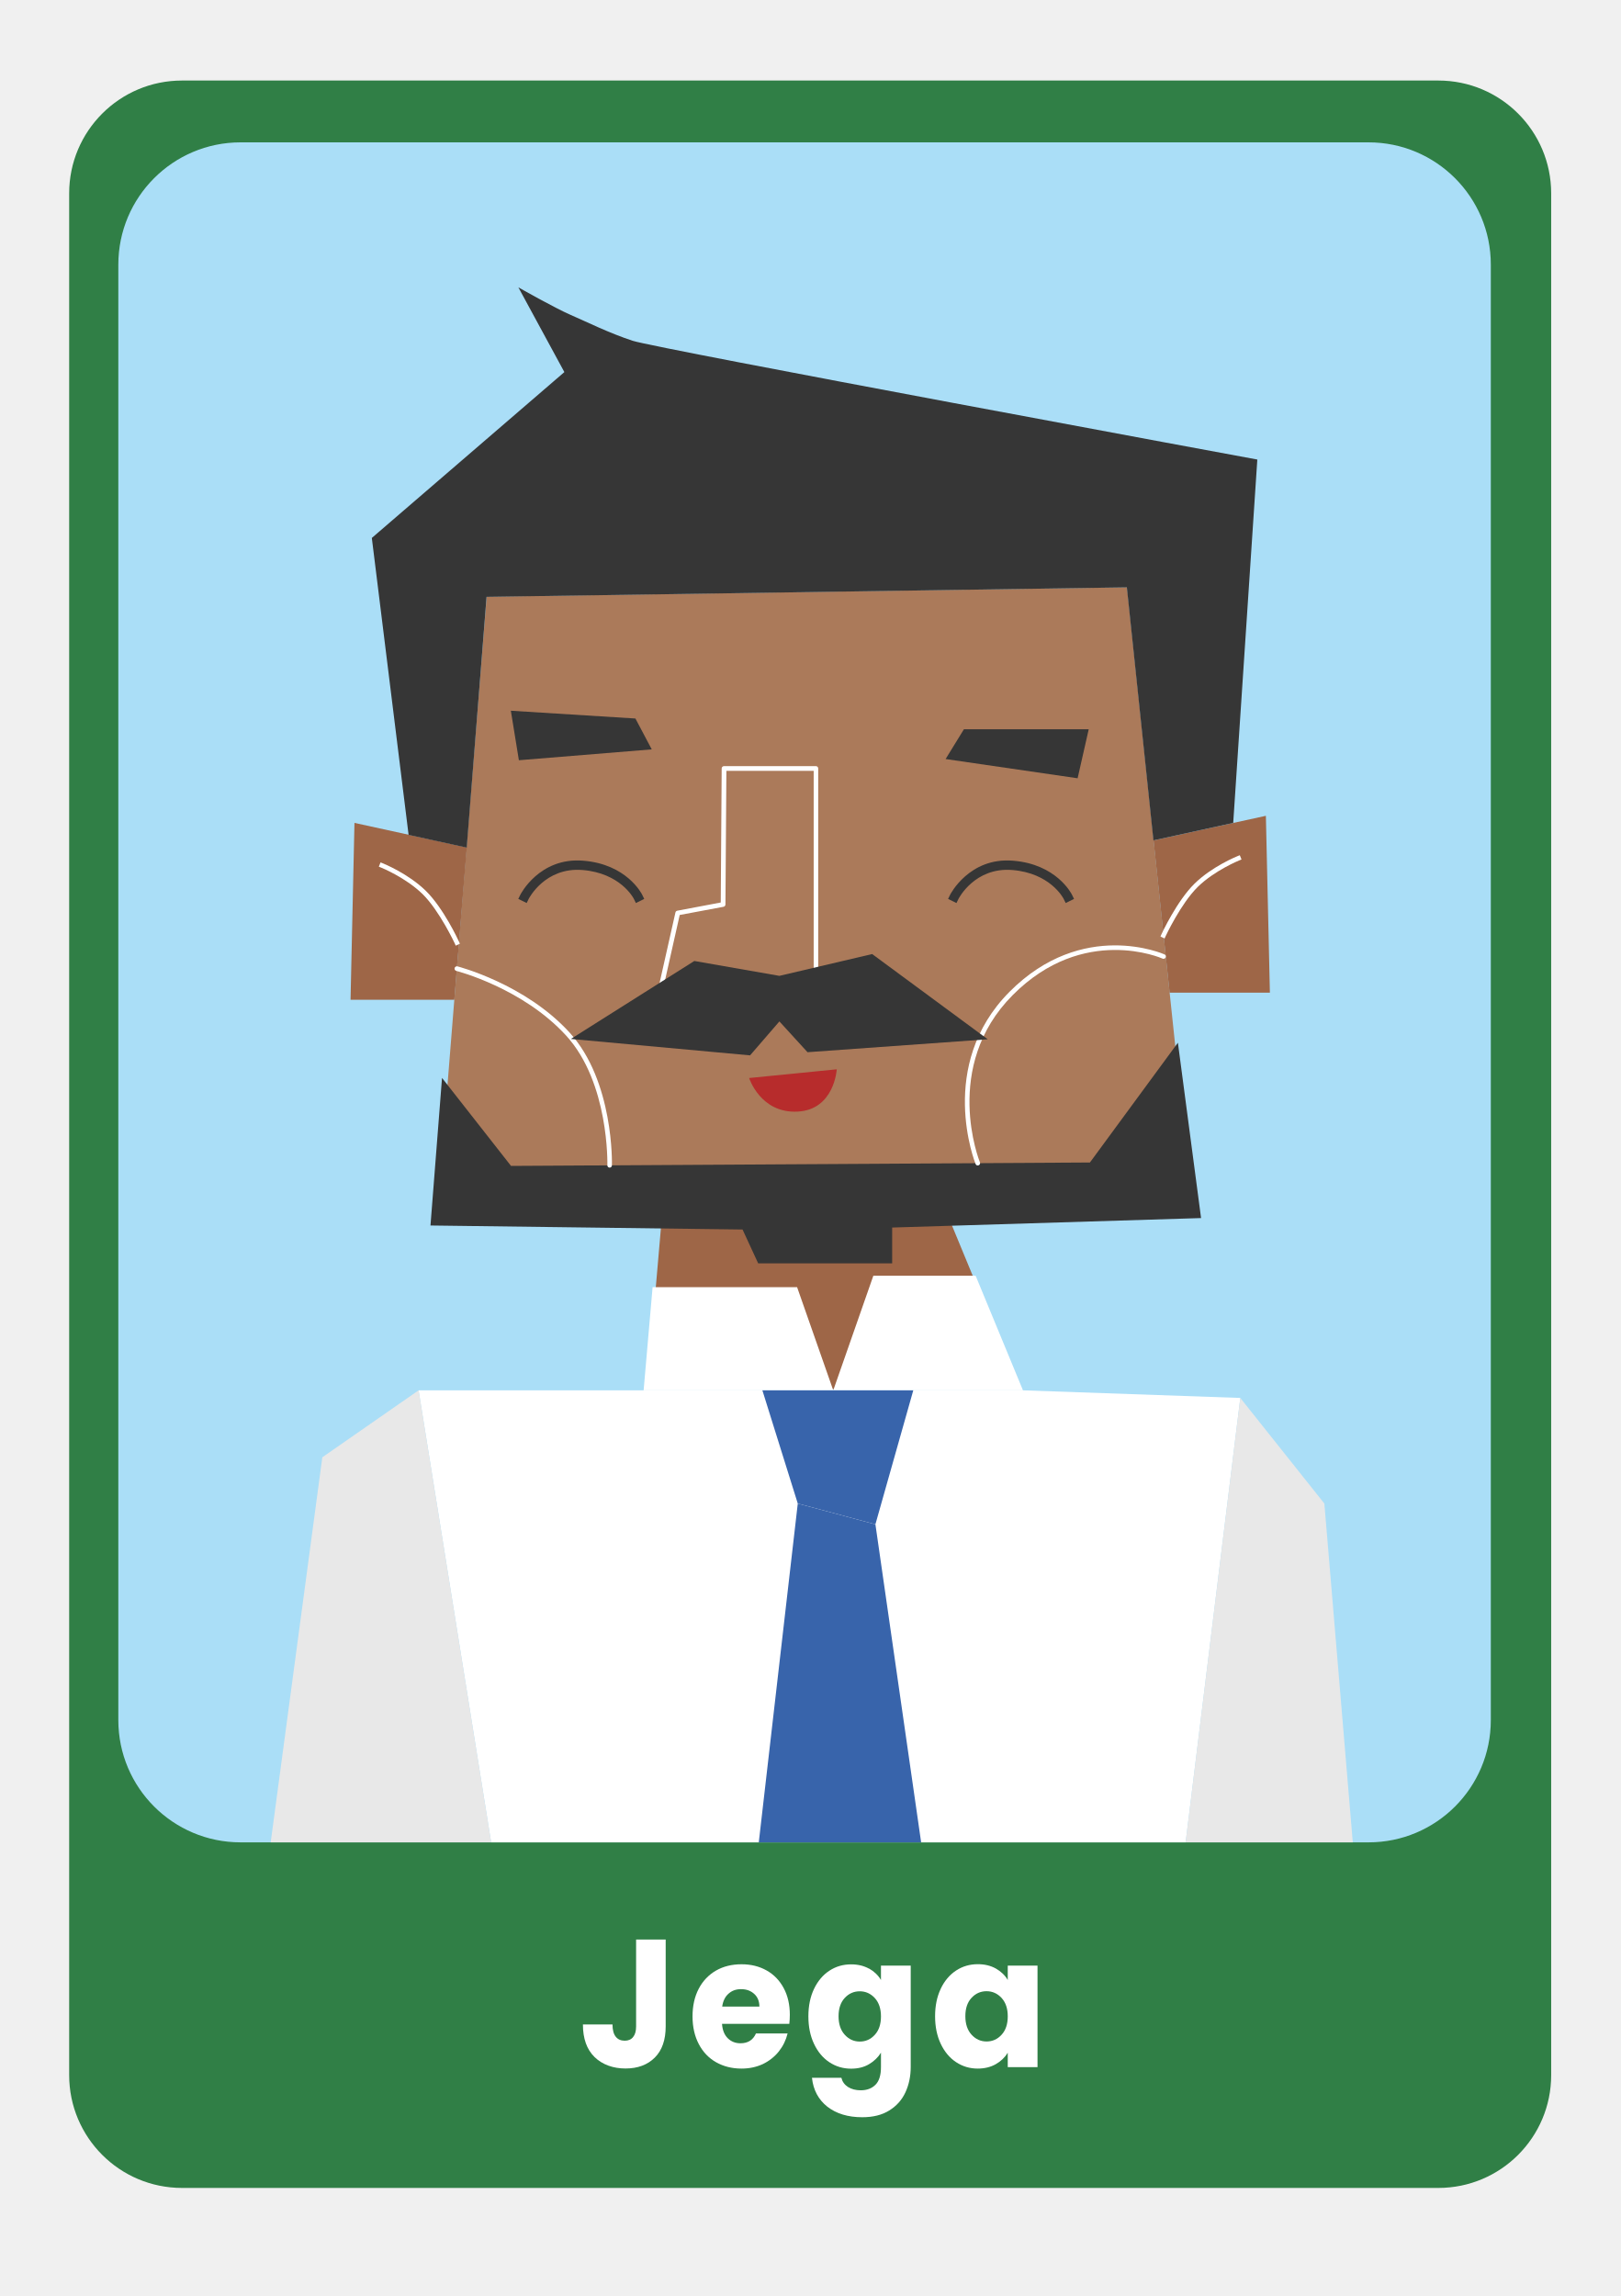
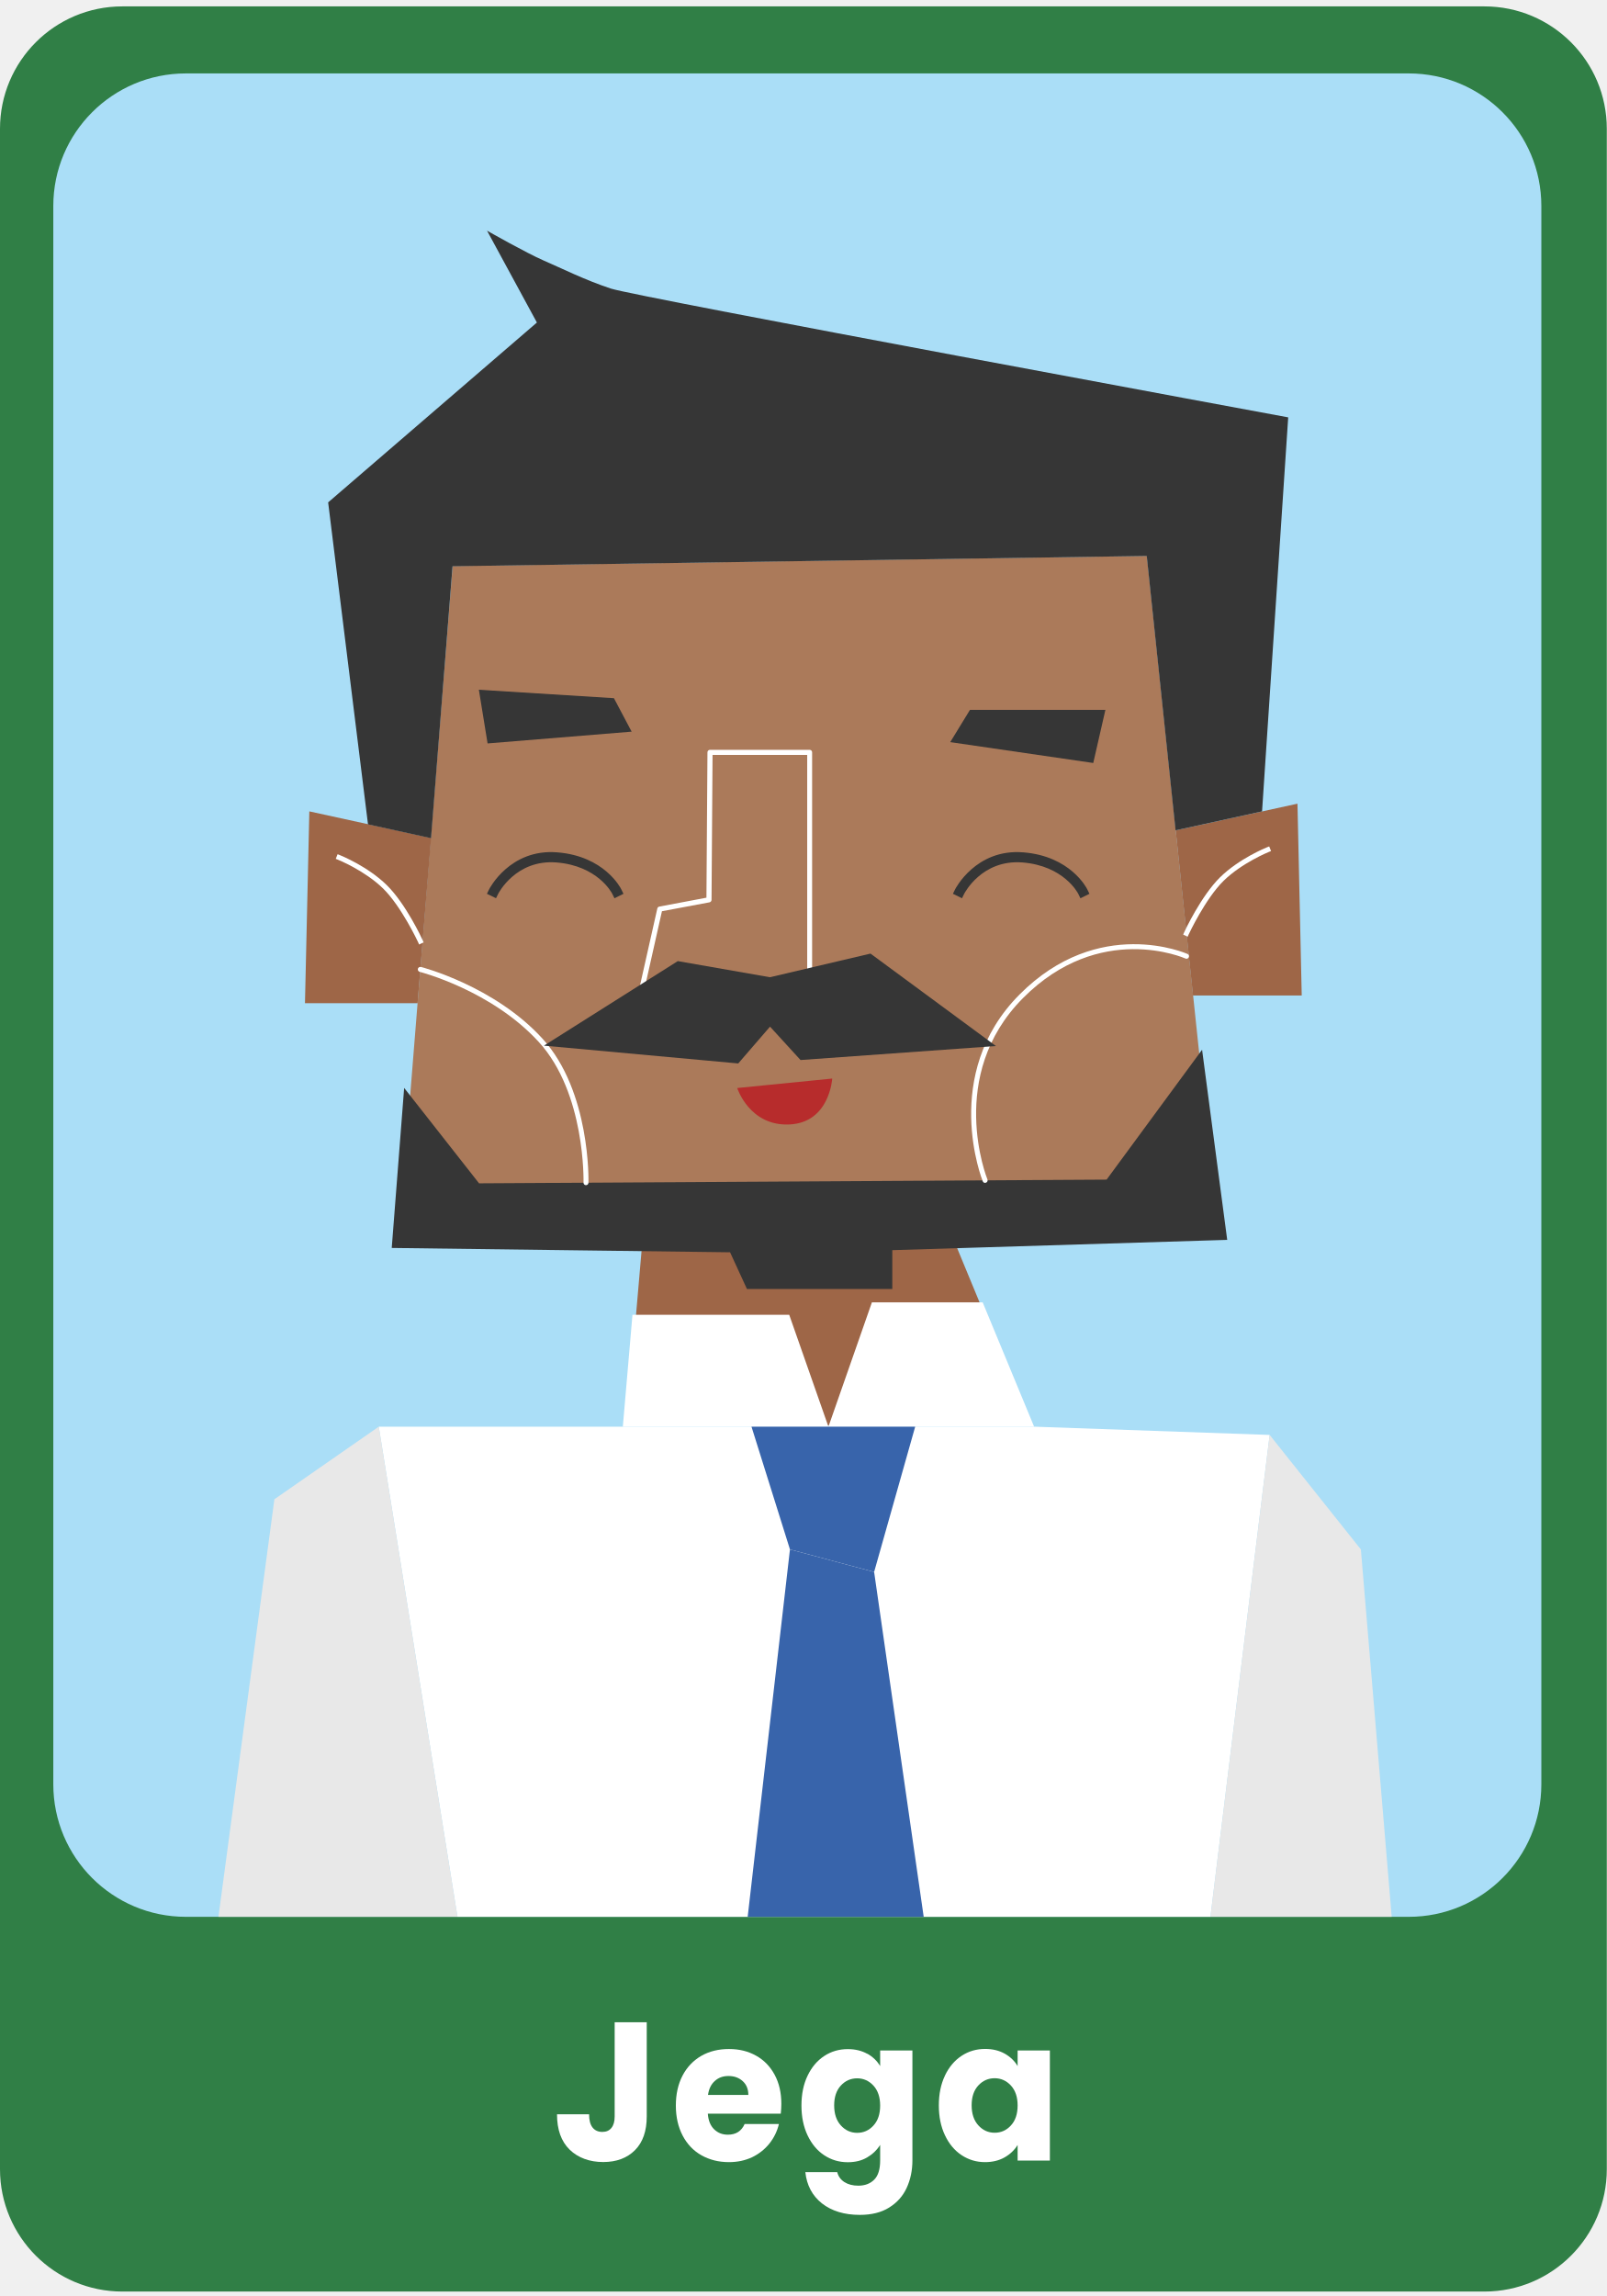
- <svg xmlns="http://www.w3.org/2000/svg" id="Layer_2" data-name="Layer 2" viewBox="0 0 189.52 268.55">
+ <svg xmlns="http://www.w3.org/2000/svg" id="Layer_2" data-name="Layer 2" viewBox="0 0 173.34 247.66">
  <defs>
    <style>
      .cls-1 {
        fill: #fff;
      }

      .cls-2 {
        fill: #363636;
      }

      .cls-3 {
        fill: #ab7a5a;
      }

      .cls-4 {
        fill: #307f46;
      }

      .cls-5 {
        clip-path: url(#clippath);
      }

      .cls-6 {
        fill: none;
      }

      .cls-7 {
        fill: #e8e8e8;
      }

      .cls-8 {
        fill: #9e6647;
      }

      .cls-9 {
        fill: #aadef7;
      }

      .cls-10 {
        fill: #b72c2c;
      }

      .cls-11 {
        fill: #3864ab;
      }
    </style>
    <clipPath id="clippath">
-       <rect class="cls-6" x="13.84" y="16.65" width="160.53" height="198.84" rx="14.3" ry="14.3" />
+       <rect class="cls-6" x="5.75" y="7.92" width="160.53" height="198.84" rx="14.3" ry="14.3" />
    </clipPath>
  </defs>
-   <rect class="cls-4" x="8.09" y="9.42" width="173.34" height="246.49" rx="13.2" ry="13.2" />
-   <rect class="cls-9" x="13.84" y="16.65" width="160.53" height="198.84" rx="14.3" ry="14.3" />
+   <rect class="cls-4" y=".69" width="173.34" height="246.49" rx="13.2" ry="13.2" />
+   <rect class="cls-9" x="5.75" y="7.92" width="160.53" height="198.84" rx="14.3" ry="14.3" />
  <g>
-     <path class="cls-1" d="M77.86,226.85v10.17c0,1.57-.42,2.79-1.27,3.64-.85,.85-1.99,1.28-3.43,1.28s-2.71-.45-3.62-1.34c-.91-.89-1.36-2.16-1.36-3.81h3.46c0,.62,.12,1.1,.37,1.42s.6,.48,1.06,.48c.42,0,.75-.14,.98-.43,.23-.28,.35-.69,.35-1.23v-10.17h3.48Z" />
-     <path class="cls-1" d="M92.32,236.72h-7.87c.05,.74,.28,1.3,.68,1.69,.4,.39,.89,.58,1.48,.58,.87,0,1.47-.38,1.81-1.15h3.7c-.19,.78-.53,1.48-1.03,2.11-.5,.62-1.12,1.11-1.86,1.47-.75,.35-1.58,.53-2.5,.53-1.11,0-2.1-.25-2.97-.74s-1.55-1.21-2.03-2.13-.73-2-.73-3.23,.24-2.31,.72-3.23,1.16-1.63,2.02-2.13c.87-.5,1.87-.74,2.99-.74s2.07,.24,2.93,.72,1.52,1.17,2,2.06,.72,1.94,.72,3.13c0,.34-.02,.69-.06,1.06Zm-3.5-2.02c0-.62-.2-1.12-.61-1.49-.41-.37-.92-.55-1.53-.55s-1.08,.18-1.47,.53c-.4,.35-.65,.86-.74,1.51h4.35Z" />
-     <path class="cls-1" d="M101.65,230.25c.6,.34,1.07,.79,1.39,1.34v-1.68h3.48v11.85c0,1.09-.21,2.08-.62,2.97-.41,.89-1.04,1.59-1.89,2.12s-1.9,.79-3.16,.79c-1.68,0-3.04-.42-4.09-1.24-1.04-.83-1.64-1.95-1.79-3.37h3.44c.11,.45,.37,.81,.77,1.07,.41,.26,.91,.39,1.5,.39,.72,0,1.29-.22,1.72-.65,.43-.43,.64-1.12,.64-2.07v-1.68c-.34,.55-.81,1-1.4,1.35s-1.29,.52-2.09,.52c-.94,0-1.78-.25-2.54-.75-.76-.5-1.36-1.22-1.8-2.15-.44-.93-.66-2-.66-3.22s.22-2.29,.66-3.21,1.04-1.63,1.8-2.13c.76-.5,1.61-.74,2.54-.74,.8,0,1.5,.17,2.11,.51Zm.67,3.45c-.48-.52-1.07-.79-1.76-.79s-1.28,.26-1.76,.78c-.48,.52-.72,1.23-.72,2.14s.24,1.63,.72,2.16,1.07,.8,1.76,.8,1.28-.26,1.76-.79c.48-.52,.72-1.24,.72-2.15s-.24-1.62-.72-2.15Z" />
-     <path class="cls-1" d="M110.03,232.61c.44-.92,1.04-1.63,1.8-2.13,.76-.5,1.61-.74,2.54-.74,.8,0,1.5,.17,2.11,.51,.6,.34,1.07,.79,1.39,1.34v-1.68h3.48v11.87h-3.48v-1.68c-.34,.55-.81,1-1.41,1.34-.6,.34-1.31,.51-2.11,.51-.92,0-1.76-.25-2.52-.75-.76-.5-1.36-1.22-1.8-2.15-.44-.93-.66-2-.66-3.22s.22-2.29,.66-3.21Zm7.12,1.08c-.48-.52-1.07-.79-1.76-.79s-1.28,.26-1.76,.78c-.48,.52-.72,1.23-.72,2.14s.24,1.63,.72,2.16,1.07,.8,1.76,.8,1.28-.26,1.76-.79c.48-.52,.72-1.24,.72-2.15s-.24-1.62-.72-2.15Z" />
+     <path class="cls-1" d="M69.77,218.12v10.17c0,1.57-.42,2.79-1.27,3.64-.85,.85-1.99,1.28-3.43,1.28s-2.71-.45-3.62-1.34c-.91-.89-1.36-2.16-1.36-3.81h3.46c0,.62,.12,1.1,.37,1.42s.6,.48,1.06,.48c.42,0,.75-.14,.98-.43,.23-.28,.35-.69,.35-1.23v-10.17h3.48Z" />
+     <path class="cls-1" d="M84.23,227.99h-7.87c.05,.74,.28,1.3,.68,1.69,.4,.39,.89,.58,1.48,.58,.87,0,1.47-.38,1.81-1.15h3.7c-.19,.78-.53,1.48-1.03,2.11-.5,.62-1.12,1.11-1.86,1.47-.75,.35-1.58,.53-2.5,.53-1.11,0-2.1-.25-2.97-.74s-1.55-1.21-2.03-2.13-.73-2-.73-3.23,.24-2.31,.72-3.23,1.16-1.63,2.02-2.13c.87-.5,1.87-.74,2.99-.74s2.07,.24,2.93,.72,1.52,1.17,2,2.06,.72,1.94,.72,3.13c0,.34-.02,.69-.06,1.06Zm-3.5-2.02c0-.62-.2-1.12-.61-1.49-.41-.37-.92-.55-1.53-.55s-1.08,.18-1.47,.53c-.4,.35-.65,.86-.74,1.51h4.35Z" />
+     <path class="cls-1" d="M93.56,221.52c.6,.34,1.07,.79,1.39,1.34v-1.68h3.48v11.85c0,1.09-.21,2.08-.62,2.97-.41,.89-1.04,1.59-1.89,2.12s-1.9,.79-3.16,.79c-1.68,0-3.04-.42-4.09-1.24-1.04-.83-1.64-1.95-1.79-3.37h3.44c.11,.45,.37,.81,.77,1.07,.41,.26,.91,.39,1.5,.39,.72,0,1.29-.22,1.72-.65,.43-.43,.64-1.12,.64-2.07v-1.68c-.34,.55-.81,1-1.4,1.35s-1.29,.52-2.09,.52c-.94,0-1.78-.25-2.54-.75-.76-.5-1.36-1.22-1.8-2.15-.44-.93-.66-2-.66-3.22s.22-2.29,.66-3.21,1.04-1.63,1.8-2.13c.76-.5,1.61-.74,2.54-.74,.8,0,1.5,.17,2.11,.51Zm.67,3.45c-.48-.52-1.07-.79-1.76-.79s-1.28,.26-1.76,.78c-.48,.52-.72,1.23-.72,2.14s.24,1.63,.72,2.16,1.07,.8,1.76,.8,1.28-.26,1.76-.79c.48-.52,.72-1.24,.72-2.15s-.24-1.62-.72-2.15Z" />
+     <path class="cls-1" d="M101.94,223.88c.44-.92,1.04-1.63,1.8-2.13,.76-.5,1.61-.74,2.54-.74,.8,0,1.5,.17,2.11,.51,.6,.34,1.07,.79,1.39,1.34v-1.68h3.48v11.87h-3.48v-1.68c-.34,.55-.81,1-1.41,1.34-.6,.34-1.31,.51-2.11,.51-.92,0-1.76-.25-2.52-.75-.76-.5-1.36-1.22-1.8-2.15-.44-.93-.66-2-.66-3.22s.22-2.29,.66-3.21Zm7.12,1.08c-.48-.52-1.07-.79-1.76-.79s-1.28,.26-1.76,.78c-.48,.52-.72,1.23-.72,2.14s.24,1.63,.72,2.16,1.07,.8,1.76,.8,1.28-.26,1.76-.79c.48-.52,.72-1.24,.72-2.15s-.24-1.62-.72-2.15Z" />
  </g>
  <g class="cls-5">
    <g>
-       <polygon class="cls-8" points="77.79 138.02 108.95 137.54 119.26 162.5 75.67 162.5 77.79 138.02" />
-       <polygon class="cls-1" points="76.33 150.55 93.23 150.55 97.46 162.62 75.28 162.62 76.33 150.55" />
-       <polygon class="cls-1" points="114.11 149.21 102.15 149.21 97.46 162.62 119.65 162.62 114.11 149.21" />
-       <polygon class="cls-1" points="75.28 162.62 48.96 162.62 65.66 266.66 132.38 266.66 145.07 163.51 119.65 162.62 75.28 162.62" />
-       <polygon class="cls-11" points="89.17 162.62 106.82 162.62 102.39 178.29 93.31 175.86 89.17 162.62" />
-       <polygon class="cls-11" points="86.37 236.16 93.31 175.86 102.39 178.29 110.71 236.16 98.54 251.83 86.37 236.16" />
-       <polygon class="cls-7" points="145.07 163.51 154.9 175.86 162.52 266.66 132.38 266.66 145.07 163.51" />
-       <polygon class="cls-7" points="48.96 162.62 37.7 170.45 24.8 266.66 65.66 266.66 48.96 162.62" />
-       <polygon class="cls-3" points="56.92 69.79 131.82 68.69 139.5 141.73 51.06 142.84 56.92 69.79" />
+       <polygon class="cls-8" points="69.7 129.29 100.85 128.81 111.17 153.77 67.58 153.77 69.7 129.29" />
+       <polygon class="cls-1" points="68.23 141.82 85.14 141.82 89.37 153.89 67.19 153.89 68.23 141.82" />
+       <polygon class="cls-1" points="106.01 140.48 94.06 140.48 89.37 153.89 111.56 153.89 106.01 140.48" />
+       <polygon class="cls-1" points="67.19 153.89 40.86 153.89 57.57 257.93 124.29 257.93 136.97 154.78 111.56 153.89 67.19 153.89" />
+       <polygon class="cls-11" points="81.07 153.89 98.73 153.89 94.3 169.56 85.22 167.13 81.07 153.89" />
+       <polygon class="cls-11" points="78.28 227.43 85.22 167.13 94.3 169.56 102.62 227.43 90.45 243.1 78.28 227.43" />
+       <polygon class="cls-7" points="136.97 154.78 146.81 167.13 154.43 257.93 124.29 257.93 136.97 154.78" />
+       <polygon class="cls-7" points="40.86 153.89 29.6 161.72 16.71 257.93 57.57 257.93 40.86 153.89" />
+       <polygon class="cls-3" points="48.83 61.06 123.72 59.96 131.41 133 42.97 134.11 48.83 61.06" />
      <g>
-         <polygon class="cls-8" points="134.92 98.29 148.06 95.42 148.53 116.11 136.8 116.11 134.92 98.29" />
-         <path class="cls-1" d="M136.22,109.77l-.49-.23,.11-.25c.07-.16,1.82-3.91,3.87-5.93,2.06-2.02,4.93-3.18,5.05-3.23l.25-.1,.2,.5-.25,.1s-2.89,1.17-4.87,3.11c-1.98,1.95-3.74,5.73-3.76,5.77l-.11,.25Z" />
+         <polygon class="cls-8" points="126.83 89.56 139.97 86.69 140.43 107.38 128.7 107.38 126.83 89.56" />
+         <path class="cls-1" d="M128.13,101.04l-.49-.23,.11-.25c.07-.16,1.82-3.91,3.87-5.93,2.06-2.02,4.93-3.18,5.05-3.23l.25-.1,.2,.5-.25,.1s-2.89,1.17-4.87,3.11c-1.98,1.95-3.74,5.73-3.76,5.77l-.11,.25Z" />
      </g>
      <g>
-         <polygon class="cls-8" points="54.6 99.12 41.46 96.25 41 116.94 53.14 116.94 54.6 99.12" />
-         <path class="cls-1" d="M53.3,110.6l-.11-.25s-1.78-3.82-3.76-5.77c-1.98-1.94-4.84-3.1-4.87-3.11l-.25-.1,.2-.5,.25,.1c.12,.05,2.99,1.21,5.05,3.23,2.06,2.02,3.8,5.77,3.87,5.93l.11,.25-.49,.23Z" />
+         <polygon class="cls-8" points="46.51 90.39 33.37 87.52 32.9 108.21 45.05 108.21 46.51 90.39" />
+         <path class="cls-1" d="M45.21,101.87l-.11-.25s-1.78-3.82-3.76-5.77c-1.98-1.94-4.84-3.1-4.87-3.11l-.25-.1,.2-.5,.25,.1c.12,.05,2.99,1.21,5.05,3.23,2.06,2.02,3.8,5.77,3.87,5.93l.11,.25-.49,.23Z" />
      </g>
-       <path class="cls-2" d="M134.92,98.29l9.32-2.04,2.82-42.5s-70.26-12.98-73.06-13.89c-2.8-.92-5.32-2.19-7.24-3.02s-6.13-3.23-6.13-3.23l5.38,9.91-22.52,19.4,4.3,34.73,6.8,1.49,2.32-29.33,74.89-1.11,3.11,29.6Z" />
-       <polygon class="cls-2" points="126.04 91.03 127.34 85.3 112.74 85.3 110.6 88.78 126.04 91.03" />
-       <polygon class="cls-2" points="60.69 88.92 59.75 83.13 74.32 84.04 76.23 87.65 60.69 88.92" />
-       <path class="cls-1" d="M77.15,116.48c-.08,0-.16-.04-.21-.1-.05-.07-.08-.15-.06-.23l2.12-9.42c.02-.11,.11-.19,.22-.21l5.08-.96,.11-15.68c0-.15,.12-.27,.27-.27h10.75c.15,0,.27,.12,.27,.27v25.54c0,.15-.11,.27-.26,.27l-18.29,.78h-.01Zm2.35-9.46l-2,8.9,17.67-.75v-25.01h-10.21l-.11,15.63c0,.13-.09,.24-.22,.27l-5.13,.96Zm5.08-1.23h0Z" />
-       <path class="cls-2" d="M74.38,105.63l-.24-.49c-.06-.12-1.58-3.02-6.01-3.38-4.4-.35-6.27,3.34-6.29,3.37l-.24,.49-.98-.48,.24-.49s2.21-4.4,7.35-3.98c5.07,.4,6.83,3.83,6.9,3.98l.24,.49-.97,.48Z" />
-       <path class="cls-2" d="M124.65,105.63l-.24-.49c-.06-.12-1.58-3.02-6.01-3.38-4.4-.35-6.27,3.34-6.29,3.37l-.24,.49-.98-.48,.24-.49s2.22-4.4,7.35-3.98c5.07,.4,6.83,3.83,6.9,3.98l.24,.49-.97,.48Z" />
-       <polygon class="cls-2" points="51.7 126.08 59.77 136.37 127.48 135.97 137.77 121.96 140.48 142.47 104.35 143.58 104.35 147.77 88.68 147.77 86.85 143.81 50.35 143.34 51.7 126.08" />
-       <path class="cls-10" d="M87.62,126.09l10.25-1.02s-.27,4.74-4.6,4.95-5.65-3.93-5.65-3.93Z" />
-       <path class="cls-1" d="M114.36,136.32c-.11,0-.21-.06-.25-.17-.05-.11-4.6-11.53,3.96-20.14,8.56-8.61,18.04-4.42,18.13-4.38,.14,.06,.2,.22,.13,.36s-.22,.2-.36,.13c-.09-.04-9.23-4.07-17.52,4.27-8.31,8.35-3.89,19.44-3.84,19.55,.06,.14,0,.3-.15,.36-.03,.01-.07,.02-.1,.02Z" />
-       <path class="cls-1" d="M71.3,136.57h0c-.15,0-.27-.13-.26-.28,0-.1,.23-9.64-4.83-15.17-5.08-5.56-12.76-7.54-12.84-7.56-.15-.04-.23-.18-.2-.33,.04-.14,.18-.23,.33-.2,.08,.02,7.91,2.04,13.1,7.72,5.22,5.7,4.98,15.46,4.97,15.56,0,.15-.12,.26-.27,.26Z" />
-       <polygon class="cls-2" points="66.77 121.52 81.21 112.4 91.16 114.14 102.01 111.59 115.53 121.56 94.45 123.07 91.16 119.47 87.73 123.44 66.77 121.52" />
+       <path class="cls-2" d="M126.83,89.56l9.32-2.04,2.82-42.5s-70.26-12.98-73.06-13.89c-2.8-.92-5.32-2.19-7.24-3.02s-6.13-3.23-6.13-3.23l5.38,9.91-22.52,19.4,4.3,34.73,6.8,1.49,2.32-29.33,74.89-1.11,3.11,29.6Z" />
+       <polygon class="cls-2" points="117.94 82.3 119.25 76.57 104.64 76.57 102.51 80.05 117.94 82.3" />
+       <polygon class="cls-2" points="52.6 80.19 51.66 74.4 66.23 75.31 68.14 78.92 52.6 80.19" />
+       <path class="cls-1" d="M69.06,107.75c-.08,0-.16-.04-.21-.1-.05-.07-.08-.15-.06-.23l2.12-9.42c.02-.11,.11-.19,.22-.21l5.08-.96,.11-15.68c0-.15,.12-.27,.27-.27h10.75c.15,0,.27,.12,.27,.27v25.54c0,.15-.11,.27-.26,.27l-18.29,.78h-.01Zm2.35-9.46l-2,8.9,17.67-.75v-25.01h-10.21l-.11,15.63c0,.13-.09,.24-.22,.27l-5.13,.96Zm5.08-1.23h0Z" />
+       <path class="cls-2" d="M66.29,96.9l-.24-.49c-.06-.12-1.58-3.02-6.01-3.38-4.4-.35-6.27,3.34-6.29,3.37l-.24,.49-.98-.48,.24-.49s2.21-4.4,7.35-3.98c5.07,.4,6.83,3.83,6.9,3.98l.24,.49-.97,.48Z" />
+       <path class="cls-2" d="M116.56,96.9l-.24-.49c-.06-.12-1.58-3.02-6.01-3.38-4.4-.35-6.27,3.34-6.29,3.37l-.24,.49-.98-.48,.24-.49s2.22-4.4,7.35-3.98c5.07,.4,6.83,3.83,6.9,3.98l.24,.49-.97,.48Z" />
+       <polygon class="cls-2" points="43.6 117.35 51.68 127.64 119.38 127.24 129.68 113.23 132.39 133.74 96.26 134.85 96.26 139.04 80.58 139.04 78.76 135.08 42.26 134.61 43.6 117.35" />
+       <path class="cls-10" d="M79.53,117.36l10.25-1.02s-.27,4.74-4.6,4.95-5.65-3.93-5.65-3.93Z" />
+       <path class="cls-1" d="M106.27,127.59c-.11,0-.21-.06-.25-.17-.05-.11-4.6-11.53,3.96-20.14,8.56-8.61,18.04-4.42,18.13-4.38,.14,.06,.2,.22,.13,.36s-.22,.2-.36,.13c-.09-.04-9.23-4.07-17.52,4.27-8.31,8.35-3.89,19.44-3.84,19.55,.06,.14,0,.3-.15,.36-.03,.01-.07,.02-.1,.02Z" />
+       <path class="cls-1" d="M63.21,127.84h0c-.15,0-.27-.13-.26-.28,0-.1,.23-9.64-4.83-15.17-5.08-5.56-12.76-7.54-12.84-7.56-.15-.04-.23-.18-.2-.33,.04-.14,.18-.23,.33-.2,.08,.02,7.91,2.04,13.1,7.72,5.22,5.7,4.98,15.46,4.97,15.56,0,.15-.12,.26-.27,.26Z" />
+       <polygon class="cls-2" points="58.68 112.79 73.12 103.67 83.06 105.41 93.91 102.86 107.44 112.83 86.36 114.34 83.07 110.74 79.64 114.71 58.68 112.79" />
    </g>
  </g>
</svg>
